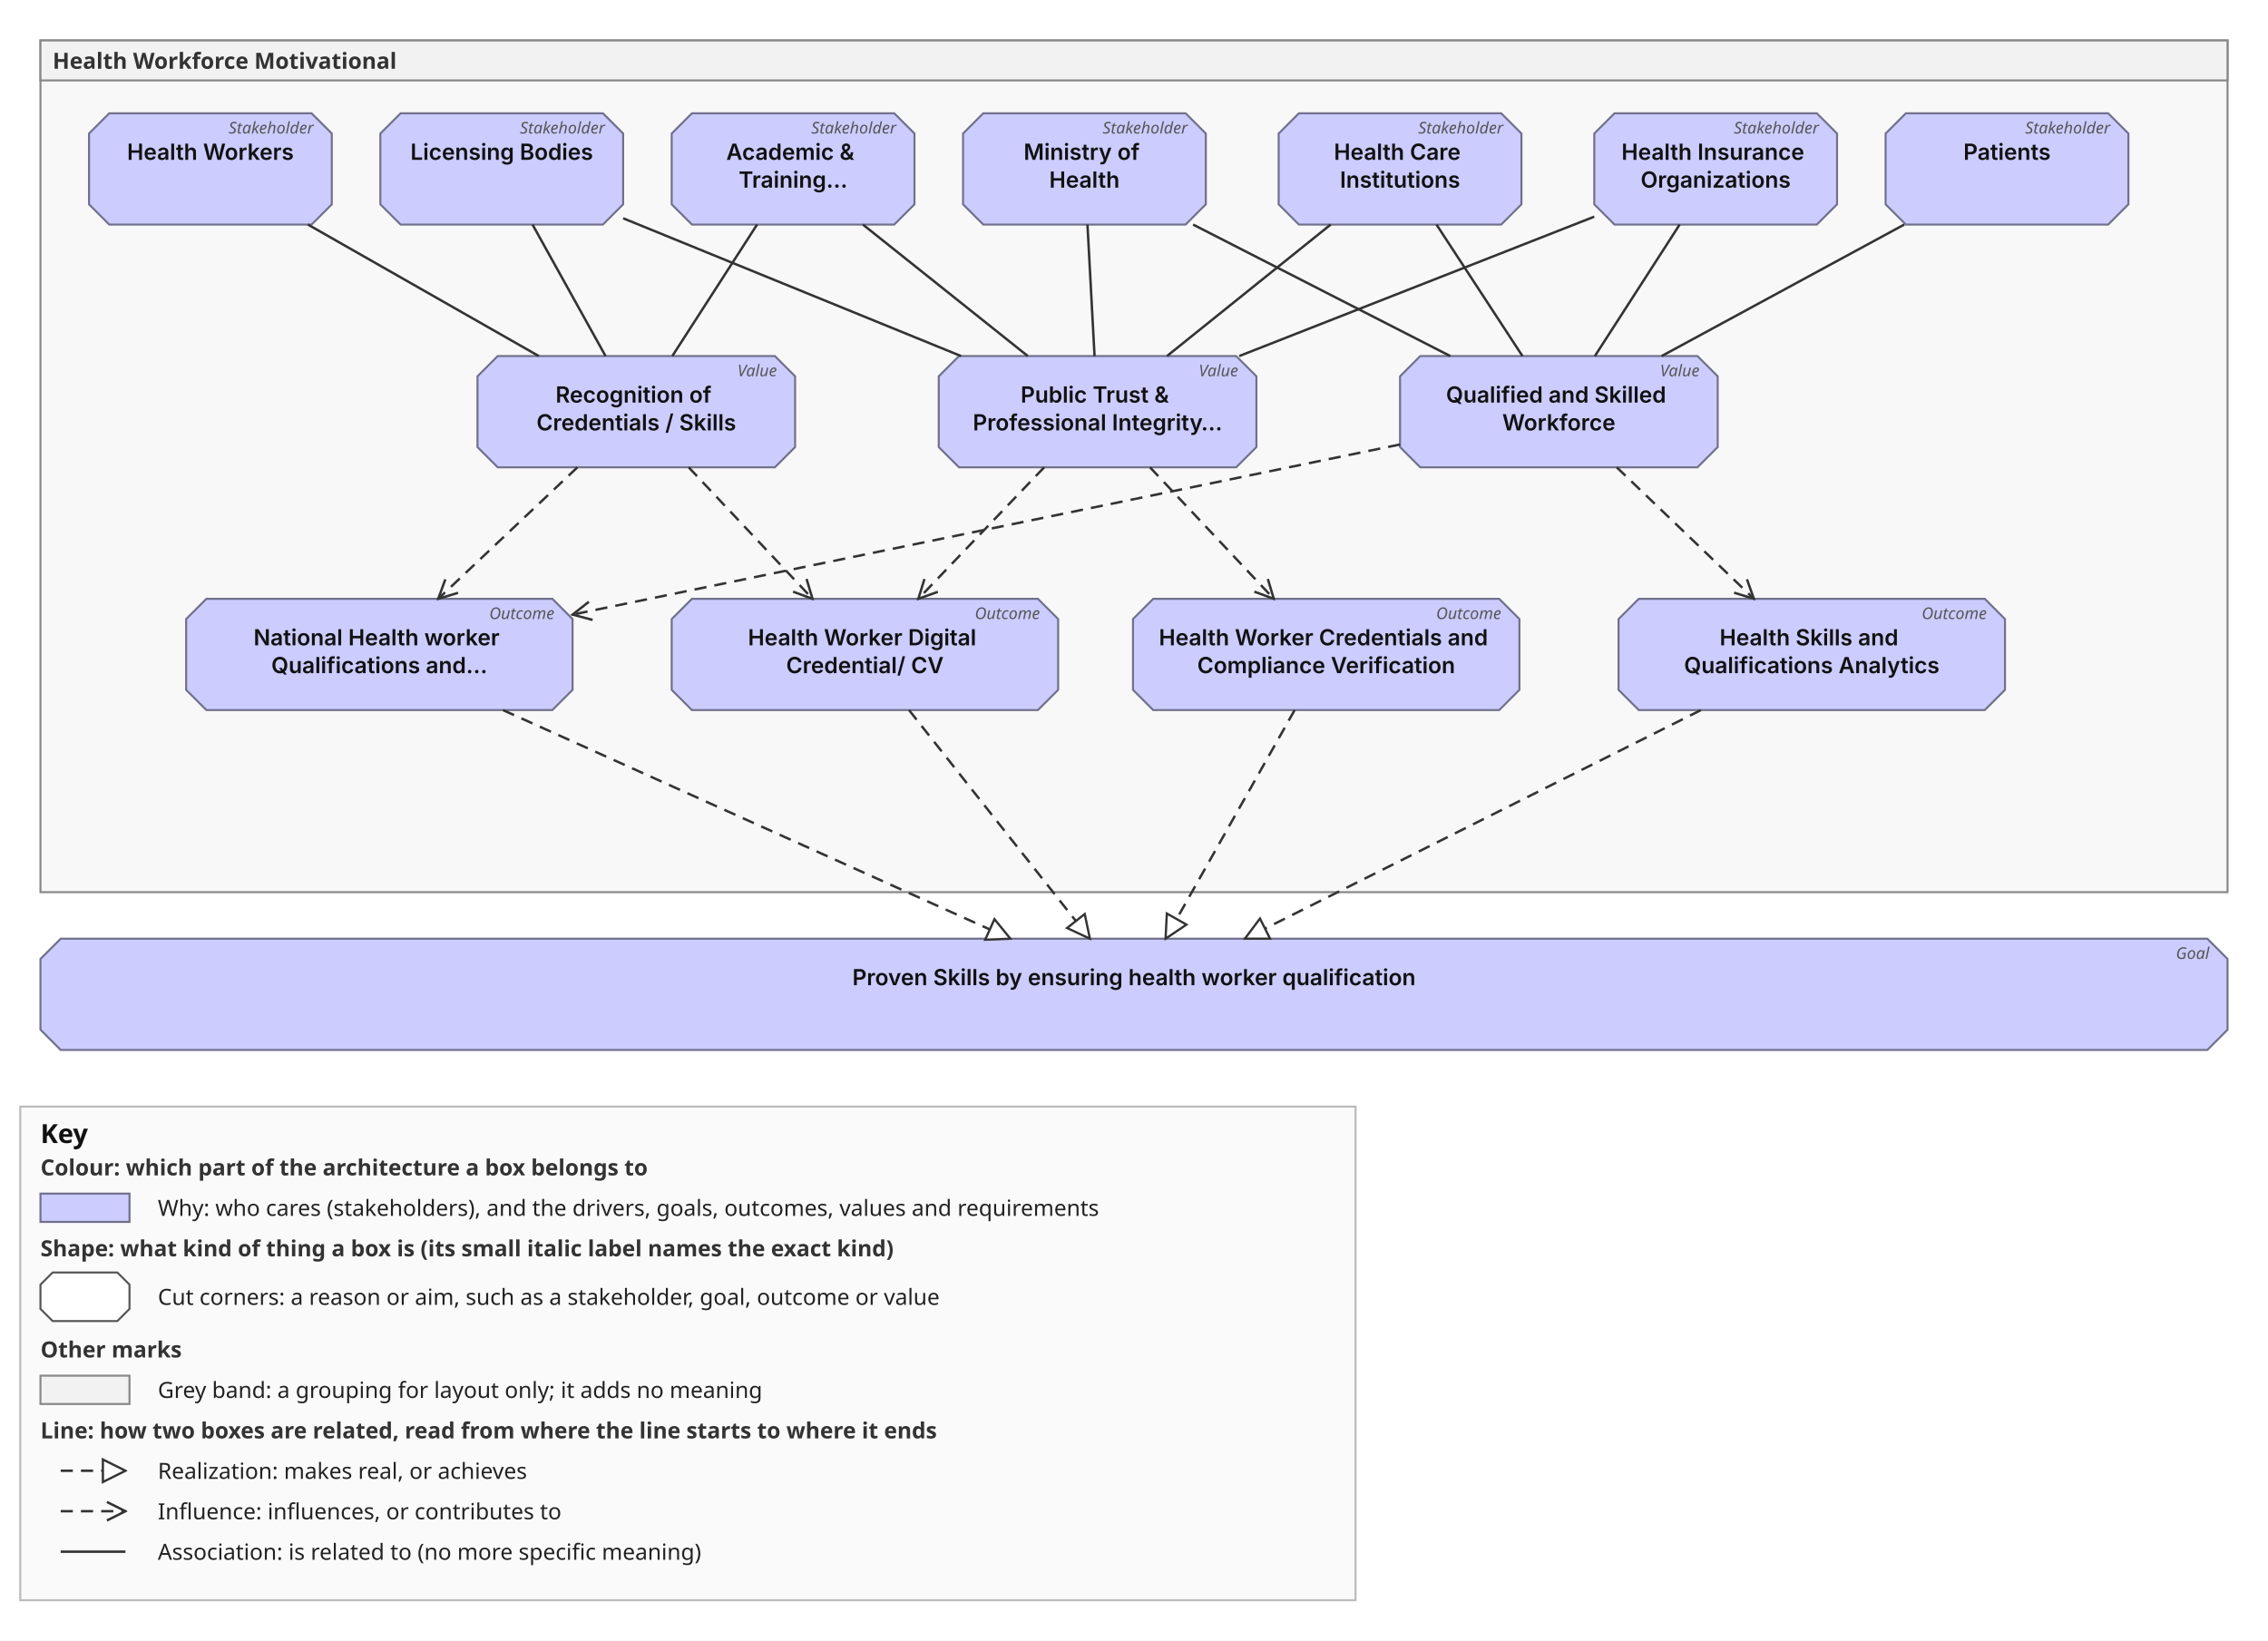
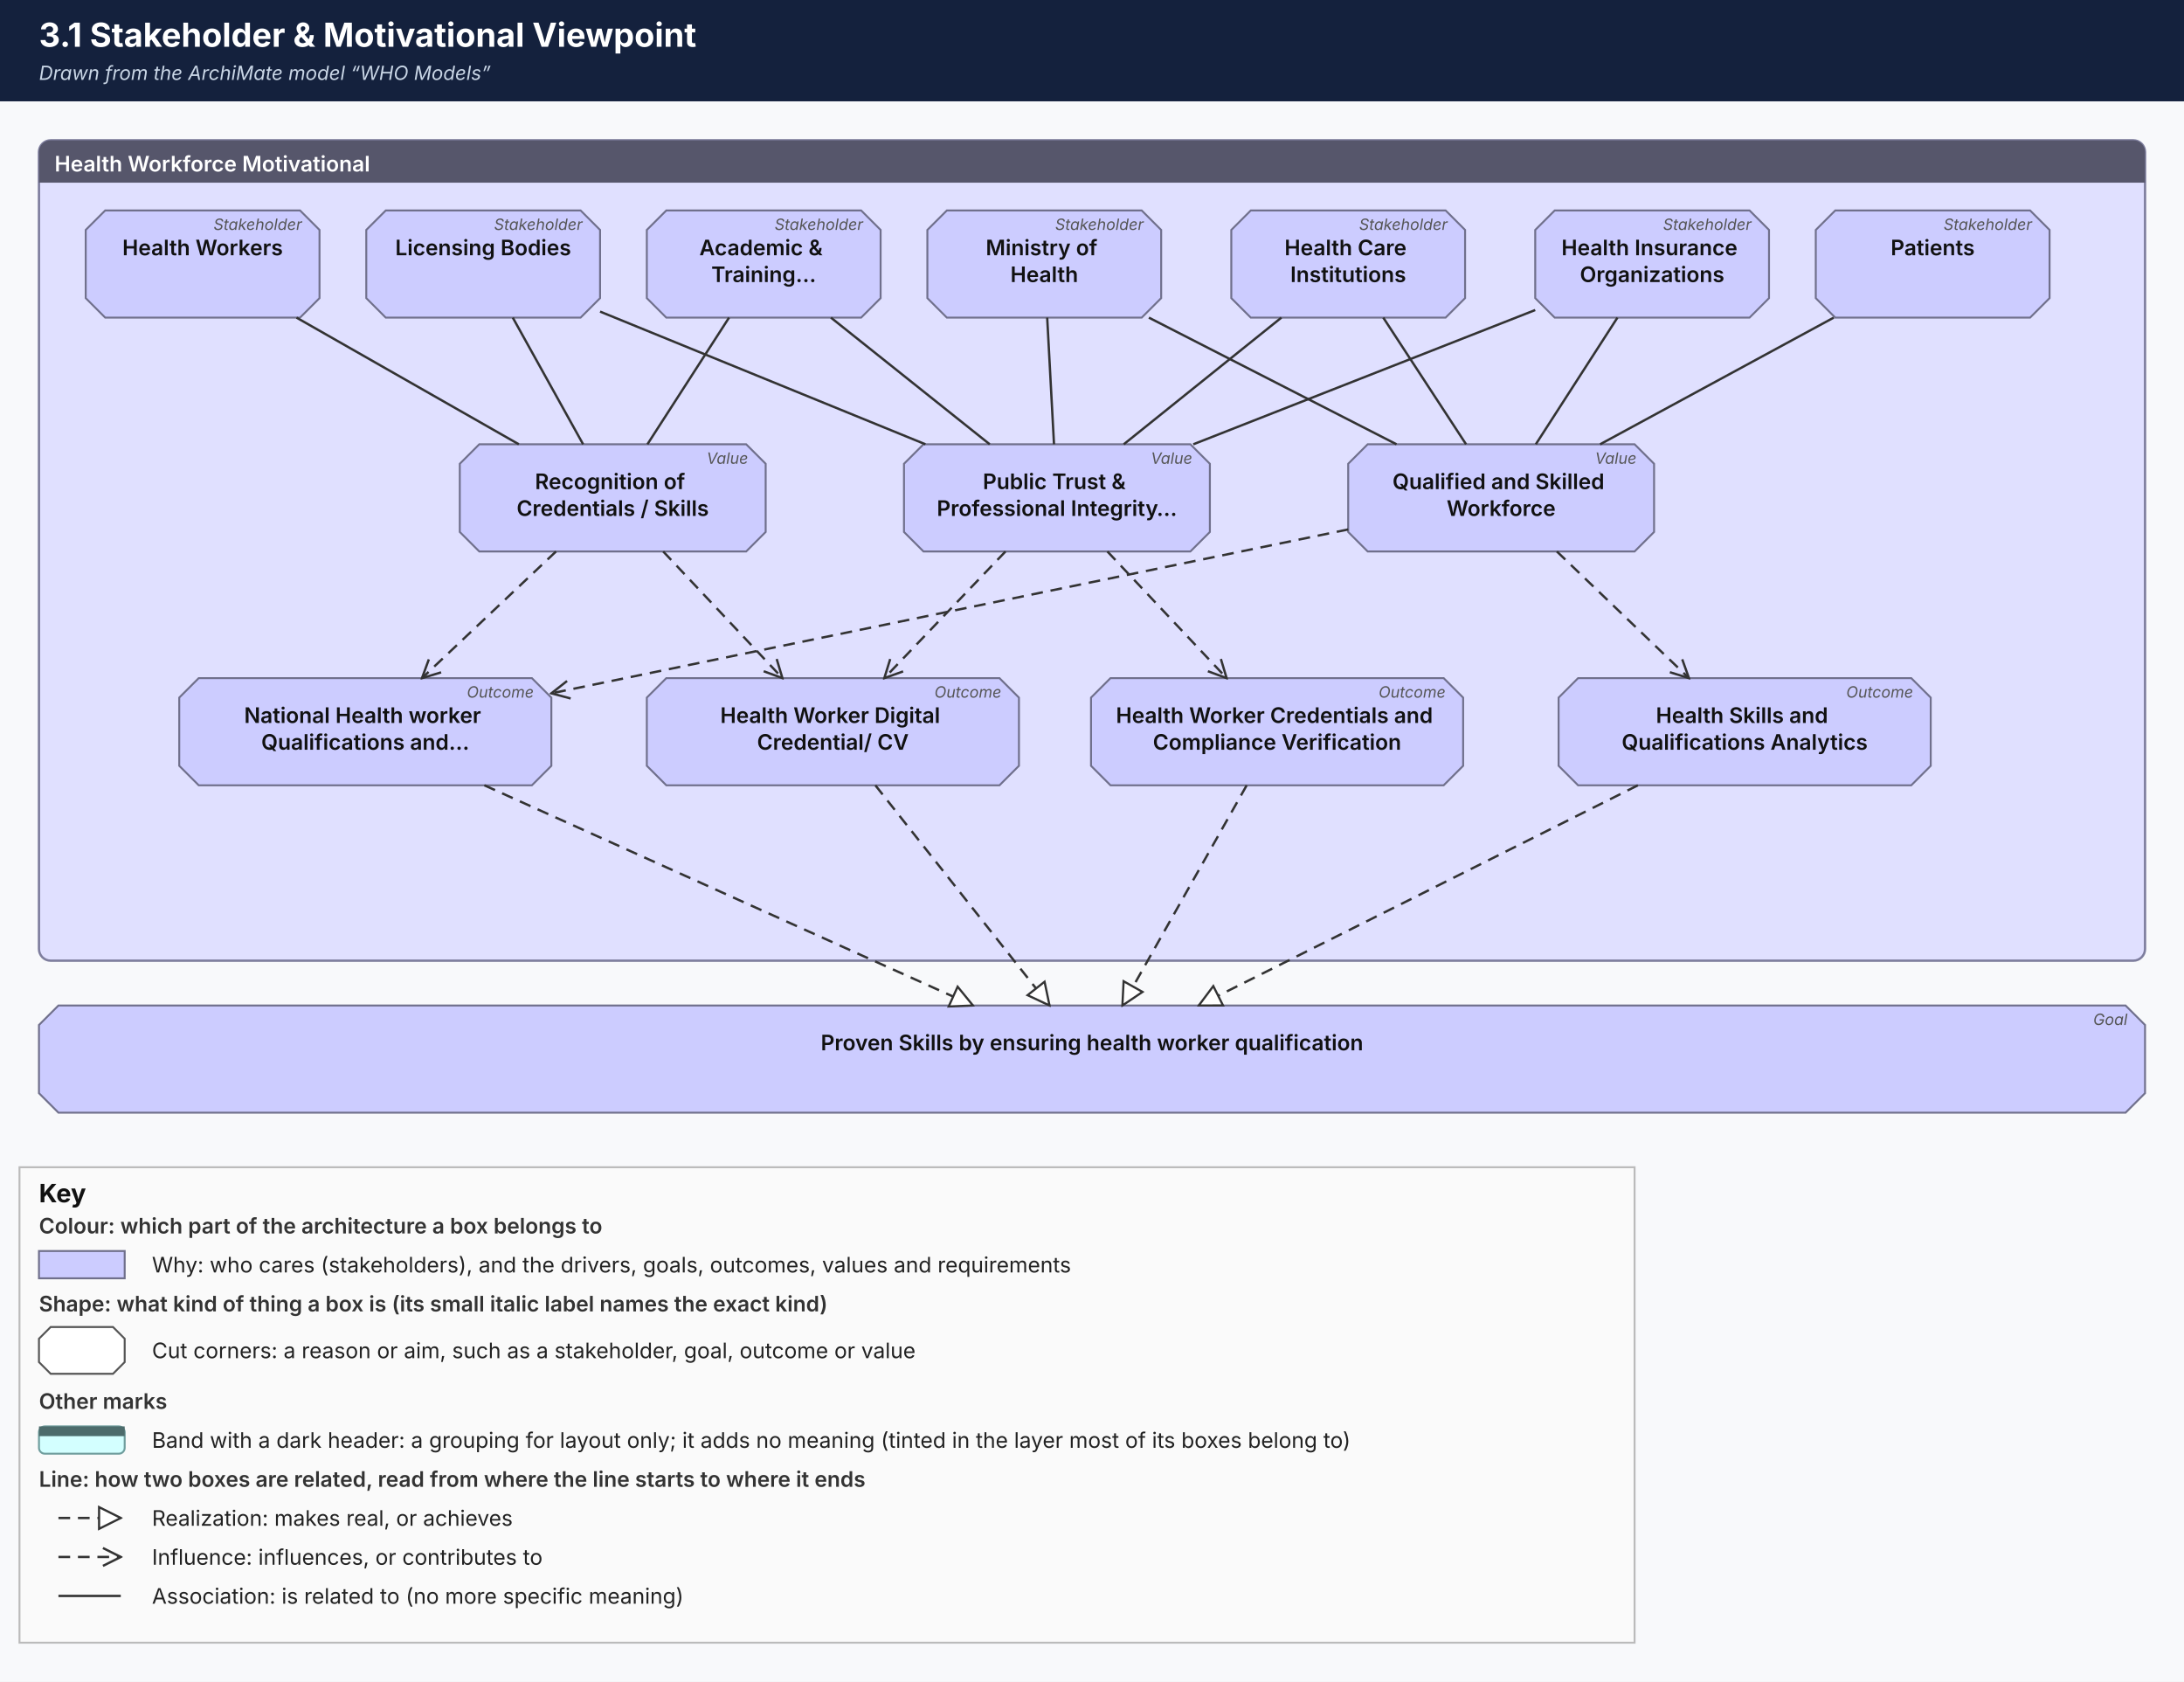
- <svg xmlns="http://www.w3.org/2000/svg" viewBox="115 76 1121 811" width="1121" height="811" role="img" aria-labelledby="av-title">
+ <svg xmlns="http://www.w3.org/2000/svg" viewBox="115 24 1121 863" width="1121" height="863" role="img" aria-labelledby="av-title">
  <style>
- .av-name{font:600 11px system-ui,-apple-system,"Segoe UI",sans-serif;fill:#111}
- .av-type{font:italic 8px system-ui,sans-serif;fill:#555}
- .av-group{font:600 11px system-ui,sans-serif;fill:#333}
- .av-note{font:10px system-ui,sans-serif;fill:#222}
- .av-key{font:11px system-ui,sans-serif;fill:#222}
- .av-keyh{font:600 11px system-ui,sans-serif;fill:#333}
- .av-keyt{font:700 13px system-ui,sans-serif;fill:#111}
- .av-rel{font:9px system-ui,sans-serif;fill:#333;paint-order:stroke;stroke:#fff;stroke-width:3px}
+ .av-name{font:600 11px Inter, "Segoe UI", system-ui, -apple-system, Helvetica, Arial, sans-serif;fill:#111}
+ .av-type{font:italic 8px Inter, "Segoe UI", system-ui, -apple-system, Helvetica, Arial, sans-serif;fill:#555}
+ .av-group{font:600 11px Inter, "Segoe UI", system-ui, -apple-system, Helvetica, Arial, sans-serif;fill:#333}
+ .av-note{font:10px Inter, "Segoe UI", system-ui, -apple-system, Helvetica, Arial, sans-serif;fill:#222}
+ .av-key{font:11px Inter, "Segoe UI", system-ui, -apple-system, Helvetica, Arial, sans-serif;fill:#222}
+ .av-keyh{font:600 11px Inter, "Segoe UI", system-ui, -apple-system, Helvetica, Arial, sans-serif;fill:#333}
+ .av-keyt{font:700 13px Inter, "Segoe UI", system-ui, -apple-system, Helvetica, Arial, sans-serif;fill:#111}
+ .av-rel{font:9px Inter, "Segoe UI", system-ui, -apple-system, Helvetica, Arial, sans-serif;fill:#333;paint-order:stroke;stroke:#fff;stroke-width:3px}
a:hover rect,a:hover polygon,a:focus rect,a:focus polygon{stroke:#06c;stroke-width:2.5}
</style>
  <defs>
    <marker id="arrow-open" viewBox="0 0 12 12" refX="11" refY="6" markerWidth="11" markerHeight="11" orient="auto-start-reverse" markerUnits="userSpaceOnUse">
      <path d="M1 1 L11 6 L1 11" fill="none" stroke="#333" stroke-width="1.3" />
    </marker>
    <marker id="arrow-filled" viewBox="0 0 12 12" refX="11" refY="6" markerWidth="11" markerHeight="11" orient="auto-start-reverse" markerUnits="userSpaceOnUse">
      <path d="M1 1 L11 6 L1 11 Z" fill="#333" />
    </marker>
    <marker id="arrow-small" viewBox="0 0 10 10" refX="9" refY="5" markerWidth="8" markerHeight="8" orient="auto-start-reverse" markerUnits="userSpaceOnUse">
      <path d="M1 1 L9 5 L1 9" fill="none" stroke="#333" stroke-width="1.2" />
    </marker>
    <marker id="triangle-hollow" viewBox="0 0 14 14" refX="13" refY="7" markerWidth="13" markerHeight="13" orient="auto-start-reverse" markerUnits="userSpaceOnUse">
      <path d="M1 1 L13 7 L1 13 Z" fill="#fff" stroke="#333" stroke-width="1.2" />
    </marker>
    <marker id="diamond-filled" viewBox="0 0 16 10" refX="1" refY="5" markerWidth="16" markerHeight="10" orient="auto-start-reverse" markerUnits="userSpaceOnUse">
      <path d="M1 5 L8 1 L15 5 L8 9 Z" fill="#333" />
    </marker>
    <marker id="diamond-hollow" viewBox="0 0 16 10" refX="1" refY="5" markerWidth="16" markerHeight="10" orient="auto-start-reverse" markerUnits="userSpaceOnUse">
      <path d="M1 5 L8 1 L15 5 L8 9 Z" fill="#fff" stroke="#333" stroke-width="1.2" />
    </marker>
    <marker id="dot" viewBox="0 0 8 8" refX="4" refY="4" markerWidth="7" markerHeight="7" orient="auto" markerUnits="userSpaceOnUse">
      <circle cx="4" cy="4" r="3.2" fill="#333" />
    </marker>
    <pattern id="missing" width="8" height="8" patternUnits="userSpaceOnUse" patternTransform="rotate(45)">
      <rect width="8" height="8" fill="#fff" />
      <line x1="0" y1="0" x2="0" y2="8" stroke="#d33" stroke-width="2" />
    </pattern>
  </defs>
-   <rect x="115" y="76" width="1121" height="811" fill="#fff" />
+   <rect x="115" y="24" width="1121" height="863" fill="#f8f9fb" />
+   <rect x="115" y="24" width="1121" height="52" fill="#14213d" />
+   <text x="135" y="48" style="font:700 17px Inter, &quot;Segoe UI&quot;, system-ui, -apple-system, Helvetica, Arial, sans-serif;fill:#fff">3.1 Stakeholder &amp; Motivational Viewpoint </text>
+   <text x="135" y="65" style="font:italic 10px Inter, &quot;Segoe UI&quot;, system-ui, -apple-system, Helvetica, Arial, sans-serif;fill:#c9d6e6">Drawn from the ArchiMate model “WHO Models”</text>
  <g class="av-g">
-     <rect x="135" y="96" width="1081" height="421" fill="#f2f2f2" fill-opacity=".55" stroke="#888" />
-     <rect x="135" y="96" width="1081" height="19.75" fill="#f2f2f2" stroke="#888" />
-     <text class="av-group" x="141" y="110">Health Workforce Motivational</text>
+     <rect x="135" y="96" width="1081" height="421" rx="6" fill="#e0e0ff" stroke="#7e7e9e" stroke-width="1.2" />
+     <path d="M135 102 a6 6 0 0 1 6 -6 h1069 a6 6 0 0 1 6 6 v15.75 h-1081 z" fill="#56566b" />
+     <text class="av-group" x="143" y="112" style="fill:#fff">Health Workforce Motivational</text>
  </g>
  <a href="../../../en/dpi-h-ra/archimate/0.2.0-draft.1/elements/health-workers-72c2/" target="_top">
    <polygon points="169,132 269,132 279,142 279,177 269,187 169,187 159,177 159,142" fill="#ccccff" stroke="#70708c" stroke-width="1" />
    <text class="av-type" x="270" y="142" text-anchor="end">Stakeholder</text>
    <text class="av-name" x="219" y="155" text-anchor="middle">
      <tspan x="219" dy="0">Health Workers</tspan>
    </text>
  </a>
  <a href="../../../en/dpi-h-ra/archimate/0.2.0-draft.1/elements/national-health-worker-qualifications-and-credentials/" target="_top">
    <polygon points="217,372 388,372 398,382 398,417 388,427 217,427 207,417 207,382" fill="#ccccff" stroke="#70708c" stroke-width="1" />
    <text class="av-type" x="389" y="382" text-anchor="end">Outcome</text>
    <text class="av-name" x="302.5" y="395" text-anchor="middle">
      <tspan x="302.5" dy="0">National Health worker</tspan>
      <tspan x="302.5" dy="13.75">Qualifications and…</tspan>
    </text>
  </a>
  <a href="../../../en/dpi-h-ra/archimate/0.2.0-draft.1/elements/health-worker-digital-credential-cv/" target="_top">
    <polygon points="457,372 628,372 638,382 638,417 628,427 457,427 447,417 447,382" fill="#ccccff" stroke="#70708c" stroke-width="1" />
    <text class="av-type" x="629" y="382" text-anchor="end">Outcome</text>
    <text class="av-name" x="542.5" y="395" text-anchor="middle">
      <tspan x="542.5" dy="0">Health Worker Digital</tspan>
      <tspan x="542.5" dy="13.75">Credential/ CV</tspan>
    </text>
  </a>
  <a href="../../../en/dpi-h-ra/archimate/0.2.0-draft.1/elements/health-worker-credentials-and-compliance-verification/" target="_top">
    <polygon points="685,372 856,372 866,382 866,417 856,427 685,427 675,417 675,382" fill="#ccccff" stroke="#70708c" stroke-width="1" />
    <text class="av-type" x="857" y="382" text-anchor="end">Outcome</text>
    <text class="av-name" x="770.5" y="395" text-anchor="middle">
      <tspan x="770.5" dy="0">Health Worker Credentials and</tspan>
      <tspan x="770.5" dy="13.75">Compliance Verification</tspan>
    </text>
  </a>
  <a href="../../../en/dpi-h-ra/archimate/0.2.0-draft.1/elements/health-skills-and-qualifications-analytics/" target="_top">
    <polygon points="925,372 1096,372 1106,382 1106,417 1096,427 925,427 915,417 915,382" fill="#ccccff" stroke="#70708c" stroke-width="1" />
    <text class="av-type" x="1097" y="382" text-anchor="end">Outcome</text>
    <text class="av-name" x="1010.5" y="395" text-anchor="middle">
      <tspan x="1010.5" dy="0">Health Skills and</tspan>
      <tspan x="1010.5" dy="13.75">Qualifications Analytics</tspan>
    </text>
  </a>
  <a href="../../../en/dpi-h-ra/archimate/0.2.0-draft.1/elements/licensing-bodies-684f/" target="_top">
    <polygon points="313,132 413,132 423,142 423,177 413,187 313,187 303,177 303,142" fill="#ccccff" stroke="#70708c" stroke-width="1" />
    <text class="av-type" x="414" y="142" text-anchor="end">Stakeholder</text>
    <text class="av-name" x="363" y="155" text-anchor="middle">
      <tspan x="363" dy="0">Licensing Bodies</tspan>
    </text>
  </a>
  <a href="../../../en/dpi-h-ra/archimate/0.2.0-draft.1/elements/academic-training-institutions-3f4c/" target="_top">
    <polygon points="457,132 557,132 567,142 567,177 557,187 457,187 447,177 447,142" fill="#ccccff" stroke="#70708c" stroke-width="1" />
    <text class="av-type" x="558" y="142" text-anchor="end">Stakeholder</text>
    <text class="av-name" x="507" y="155" text-anchor="middle">
      <tspan x="507" dy="0">Academic &amp;</tspan>
      <tspan x="507" dy="13.75">Training…</tspan>
    </text>
  </a>
  <a href="../../../en/dpi-h-ra/archimate/0.2.0-draft.1/elements/recognition-of-credentials-skills/" target="_top">
    <polygon points="361,252 498,252 508,262 508,297 498,307 361,307 351,297 351,262" fill="#ccccff" stroke="#70708c" stroke-width="1" />
    <text class="av-type" x="499" y="262" text-anchor="end">Value</text>
    <text class="av-name" x="429.5" y="275" text-anchor="middle">
      <tspan x="429.5" dy="0">Recognition of</tspan>
      <tspan x="429.5" dy="13.75">Credentials / Skills</tspan>
    </text>
  </a>
  <a href="../../../en/dpi-h-ra/archimate/0.2.0-draft.1/elements/ministry-of-health-8779/" target="_top">
    <polygon points="601,132 701,132 711,142 711,177 701,187 601,187 591,177 591,142" fill="#ccccff" stroke="#70708c" stroke-width="1" />
    <text class="av-type" x="702" y="142" text-anchor="end">Stakeholder</text>
    <text class="av-name" x="651" y="155" text-anchor="middle">
      <tspan x="651" dy="0">Ministry of</tspan>
      <tspan x="651" dy="13.75">Health</tspan>
    </text>
  </a>
  <a href="../../../en/dpi-h-ra/archimate/0.2.0-draft.1/elements/health-care-institutions/" target="_top">
    <polygon points="757,132 857,132 867,142 867,177 857,187 757,187 747,177 747,142" fill="#ccccff" stroke="#70708c" stroke-width="1" />
    <text class="av-type" x="858" y="142" text-anchor="end">Stakeholder</text>
    <text class="av-name" x="807" y="155" text-anchor="middle">
      <tspan x="807" dy="0">Health Care</tspan>
      <tspan x="807" dy="13.75">Institutions</tspan>
    </text>
  </a>
  <a href="../../../en/dpi-h-ra/archimate/0.2.0-draft.1/elements/health-insurance-organizations/" target="_top">
    <polygon points="913,132 1013,132 1023,142 1023,177 1013,187 913,187 903,177 903,142" fill="#ccccff" stroke="#70708c" stroke-width="1" />
    <text class="av-type" x="1014" y="142" text-anchor="end">Stakeholder</text>
    <text class="av-name" x="963" y="155" text-anchor="middle">
      <tspan x="963" dy="0">Health Insurance</tspan>
      <tspan x="963" dy="13.75">Organizations</tspan>
    </text>
  </a>
  <a href="../../../en/dpi-h-ra/archimate/0.2.0-draft.1/elements/qualified-and-skilled-workforce/" target="_top">
    <polygon points="817,252 954,252 964,262 964,297 954,307 817,307 807,297 807,262" fill="#ccccff" stroke="#70708c" stroke-width="1" />
    <text class="av-type" x="955" y="262" text-anchor="end">Value</text>
    <text class="av-name" x="885.5" y="275" text-anchor="middle">
      <tspan x="885.5" dy="0">Qualified and Skilled</tspan>
      <tspan x="885.5" dy="13.75">Workforce</tspan>
    </text>
  </a>
  <a href="../../../en/dpi-h-ra/archimate/0.2.0-draft.1/elements/patients/" target="_top">
    <polygon points="1057,132 1157,132 1167,142 1167,177 1157,187 1057,187 1047,177 1047,142" fill="#ccccff" stroke="#70708c" stroke-width="1" />
    <text class="av-type" x="1158" y="142" text-anchor="end">Stakeholder</text>
    <text class="av-name" x="1107" y="155" text-anchor="middle">
      <tspan x="1107" dy="0">Patients</tspan>
    </text>
  </a>
  <a href="../../../en/dpi-h-ra/archimate/0.2.0-draft.1/elements/public-trust-professional-integrity-verification/" target="_top">
    <polygon points="589,252 726,252 736,262 736,297 726,307 589,307 579,297 579,262" fill="#ccccff" stroke="#70708c" stroke-width="1" />
    <text class="av-type" x="727" y="262" text-anchor="end">Value</text>
    <text class="av-name" x="657.5" y="275" text-anchor="middle">
      <tspan x="657.5" dy="0">Public Trust &amp;</tspan>
      <tspan x="657.5" dy="13.75">Professional Integrity…</tspan>
    </text>
  </a>
  <a href="../../../en/dpi-h-ra/archimate/0.2.0-draft.1/elements/proven-skills-by-ensuring-health-worker-qualification/" target="_top">
    <polygon points="145,540 1206,540 1216,550 1216,585 1206,595 145,595 135,585 135,550" fill="#ccccff" stroke="#70708c" stroke-width="1" />
    <text class="av-type" x="1207" y="550" text-anchor="end">Goal</text>
    <text class="av-name" x="675.5" y="563" text-anchor="middle">
      <tspan x="675.5" dy="0">Proven Skills by ensuring health worker qualification</tspan>
    </text>
  </a>
  <a href="../../../en/dpi-h-ra/archimate/0.2.0-draft.1/relationships/id-d50020d5a53e4ce3b132bcdde94e8fd5/" target="_top">
    <path d="M267.2 187 L381.3 252" fill="none" stroke="#333" stroke-width="1.2" />
    <path d="M267.2 187 L381.3 252" fill="none" stroke="transparent" stroke-width="8" />
  </a>
  <a href="../../../en/dpi-h-ra/archimate/0.2.0-draft.1/relationships/id-5f806c4174744b50b0d7a89cd85c5951/" target="_top">
    <path d="M363.6 427 L614.4 540" fill="none" stroke="#333" stroke-width="1.2" stroke-dasharray="6 4" marker-end="url(#triangle-hollow)" />
    <path d="M363.6 427 L614.4 540" fill="none" stroke="transparent" stroke-width="8" />
  </a>
  <a href="../../../en/dpi-h-ra/archimate/0.2.0-draft.1/relationships/id-2e9ce8d75b1145cca2a9418c7443a5f4/" target="_top">
    <path d="M564.3 427 L653.7 540" fill="none" stroke="#333" stroke-width="1.2" stroke-dasharray="6 4" marker-end="url(#triangle-hollow)" />
    <path d="M564.3 427 L653.7 540" fill="none" stroke="transparent" stroke-width="8" />
  </a>
  <a href="../../../en/dpi-h-ra/archimate/0.2.0-draft.1/relationships/id-55039278bcae499f8d2de7721d8c8015/" target="_top">
    <path d="M754.9 427 L691.1 540" fill="none" stroke="#333" stroke-width="1.2" stroke-dasharray="6 4" marker-end="url(#triangle-hollow)" />
    <path d="M754.9 427 L691.1 540" fill="none" stroke="transparent" stroke-width="8" />
  </a>
  <a href="../../../en/dpi-h-ra/archimate/0.2.0-draft.1/relationships/id-8e8eb6d6f82446c18e75b69a69416f1c/" target="_top">
    <path d="M955.7 427 L730.3 540" fill="none" stroke="#333" stroke-width="1.2" stroke-dasharray="6 4" marker-end="url(#triangle-hollow)" />
    <path d="M955.7 427 L730.3 540" fill="none" stroke="transparent" stroke-width="8" />
  </a>
  <a href="../../../en/dpi-h-ra/archimate/0.2.0-draft.1/relationships/id-a6422b0438d241f8a8a2c4fe8bf06204/" target="_top">
    <path d="M423 183.9 L590 252" fill="none" stroke="#333" stroke-width="1.2" />
    <path d="M423 183.9 L590 252" fill="none" stroke="transparent" stroke-width="8" />
  </a>
  <a href="../../../en/dpi-h-ra/archimate/0.2.0-draft.1/relationships/id-f43e215d59424b50902bbe2ec9901d6c/" target="_top">
    <path d="M378.2 187 L414.3 252" fill="none" stroke="#333" stroke-width="1.2" />
    <path d="M378.2 187 L414.3 252" fill="none" stroke="transparent" stroke-width="8" />
  </a>
  <a href="../../../en/dpi-h-ra/archimate/0.2.0-draft.1/relationships/id-ea723fef4c504f9e9eb7dff1161f6cff/" target="_top">
    <path d="M541.5 187 L623 252" fill="none" stroke="#333" stroke-width="1.2" />
    <path d="M541.5 187 L623 252" fill="none" stroke="transparent" stroke-width="8" />
  </a>
  <a href="../../../en/dpi-h-ra/archimate/0.2.0-draft.1/relationships/id-1e772de354aa46b38fb3f75085b769c9/" target="_top">
    <path d="M489.2 187 L447.3 252" fill="none" stroke="#333" stroke-width="1.2" />
    <path d="M489.2 187 L447.3 252" fill="none" stroke="transparent" stroke-width="8" />
  </a>
  <a href="../../../en/dpi-h-ra/archimate/0.2.0-draft.1/relationships/id-fd230c52c906400ebe4ccce86f7d491f/" target="_top">
    <path d="M455.4 307 L516.6 372" fill="none" stroke="#333" stroke-width="1.2" stroke-dasharray="6 4" marker-end="url(#arrow-open)" />
    <path d="M455.4 307 L516.6 372" fill="none" stroke="transparent" stroke-width="8" />
  </a>
  <a href="../../../en/dpi-h-ra/archimate/0.2.0-draft.1/relationships/id-076c65affe10442d89008adbed3bb3d9/" target="_top">
    <path d="M400.4 307 L331.6 372" fill="none" stroke="#333" stroke-width="1.2" stroke-dasharray="6 4" marker-end="url(#arrow-open)" />
    <path d="M400.4 307 L331.6 372" fill="none" stroke="transparent" stroke-width="8" />
  </a>
  <a href="../../../en/dpi-h-ra/archimate/0.2.0-draft.1/relationships/id-295817b9c965489b97eb3a12815e5104/" target="_top">
    <path d="M652.5 187 L656 252" fill="none" stroke="#333" stroke-width="1.2" />
    <path d="M652.5 187 L656 252" fill="none" stroke="transparent" stroke-width="8" />
  </a>
  <a href="../../../en/dpi-h-ra/archimate/0.2.0-draft.1/relationships/id-0d40934450fb44f58f1b153bf3aa7896/" target="_top">
    <path d="M704.7 187 L831.8 252" fill="none" stroke="#333" stroke-width="1.2" />
    <path d="M704.7 187 L831.8 252" fill="none" stroke="transparent" stroke-width="8" />
  </a>
  <a href="../../../en/dpi-h-ra/archimate/0.2.0-draft.1/relationships/id-63ad048803f84e58970cc1f292a9bbfd/" target="_top">
    <path d="M772.7 187 L691.8 252" fill="none" stroke="#333" stroke-width="1.2" />
    <path d="M772.7 187 L691.8 252" fill="none" stroke="transparent" stroke-width="8" />
  </a>
  <a href="../../../en/dpi-h-ra/archimate/0.2.0-draft.1/relationships/id-77362a33526f4639ac0105a8d4003b5b/" target="_top">
    <path d="M825 187 L867.5 252" fill="none" stroke="#333" stroke-width="1.2" />
    <path d="M825 187 L867.5 252" fill="none" stroke="transparent" stroke-width="8" />
  </a>
  <a href="../../../en/dpi-h-ra/archimate/0.2.0-draft.1/relationships/id-b0f8b02cbb2745a0910d36ccbe8ca6b4/" target="_top">
    <path d="M903 183.1 L727.5 252" fill="none" stroke="#333" stroke-width="1.2" />
    <path d="M903 183.1 L727.5 252" fill="none" stroke="transparent" stroke-width="8" />
  </a>
  <a href="../../../en/dpi-h-ra/archimate/0.2.0-draft.1/relationships/id-cd1124e8a92049bd93a1a7dbea20bf33/" target="_top">
    <path d="M945.2 187 L903.3 252" fill="none" stroke="#333" stroke-width="1.2" />
    <path d="M945.2 187 L903.3 252" fill="none" stroke="transparent" stroke-width="8" />
  </a>
  <a href="../../../en/dpi-h-ra/archimate/0.2.0-draft.1/relationships/id-fc7edff5318f4051865be1df50afb870/" target="_top">
    <path d="M807 295.7 L398 379.8" fill="none" stroke="#333" stroke-width="1.2" stroke-dasharray="6 4" marker-end="url(#arrow-open)" />
    <path d="M807 295.7 L398 379.8" fill="none" stroke="transparent" stroke-width="8" />
  </a>
  <a href="../../../en/dpi-h-ra/archimate/0.2.0-draft.1/relationships/id-6e31a5732ad84cf39b638b3f6f9da8fd/" target="_top">
    <path d="M914.1 307 L981.9 372" fill="none" stroke="#333" stroke-width="1.2" stroke-dasharray="6 4" marker-end="url(#arrow-open)" />
    <path d="M914.1 307 L981.9 372" fill="none" stroke="transparent" stroke-width="8" />
  </a>
  <a href="../../../en/dpi-h-ra/archimate/0.2.0-draft.1/relationships/id-a37a36cf7b1e4943bec1a4603c354159/" target="_top">
    <path d="M1056.2 187 L936.3 252" fill="none" stroke="#333" stroke-width="1.2" />
    <path d="M1056.2 187 L936.3 252" fill="none" stroke="transparent" stroke-width="8" />
  </a>
  <a href="../../../en/dpi-h-ra/archimate/0.2.0-draft.1/relationships/id-ef8ba4c8365d48259ba99720bba1191a/" target="_top">
    <path d="M631.1 307 L568.9 372" fill="none" stroke="#333" stroke-width="1.2" stroke-dasharray="6 4" marker-end="url(#arrow-open)" />
    <path d="M631.1 307 L568.9 372" fill="none" stroke="transparent" stroke-width="8" />
  </a>
  <a href="../../../en/dpi-h-ra/archimate/0.2.0-draft.1/relationships/id-6d3175d60bec4c2f84f94144146e2a83/" target="_top">
    <path d="M683.4 307 L744.6 372" fill="none" stroke="#333" stroke-width="1.2" stroke-dasharray="6 4" marker-end="url(#arrow-open)" />
    <path d="M683.4 307 L744.6 372" fill="none" stroke="transparent" stroke-width="8" />
  </a>
  <g class="av-legend">
-     <rect x="125" y="623" width="660" height="244" fill="#fafafa" stroke="#bbb" />
+     <rect x="125" y="623" width="829" height="244" fill="#fafafa" stroke="#bbb" />
    <text class="av-keyt" x="135" y="641">Key</text>
    <text class="av-keyh" x="135" y="657">Colour: which part of the architecture a box belongs to</text>
    <rect x="135" y="666" width="44" height="14" fill="#ccccff" stroke="#70708c" />
    <text class="av-key" x="193" y="677">Why: who cares (stakeholders), and the drivers, goals, outcomes, values and requirements</text>
    <text class="av-keyh" x="135" y="697">Shape: what kind of thing a box is (its small italic label names the exact kind)</text>
    <polygon points="141,705 173,705 179,711 179,723 173,729 141,729 135,723 135,711" fill="#fff" stroke="#555" />
    <text class="av-key" x="193" y="721">Cut corners: a reason or aim, such as a stakeholder, goal, outcome or value</text>
    <text class="av-keyh" x="135" y="747">Other marks</text>
-     <rect x="135" y="756" width="44" height="14" fill="#f2f2f2" stroke="#888" />
-     <text class="av-key" x="193" y="767">Grey band: a grouping for layout only; it adds no meaning</text>
+     <rect x="135" y="756" width="44" height="14" rx="3" fill="#d3ffff" stroke="#709e9e" />
+     <rect x="135" y="756" width="44" height="5" fill="#4c6b6b" />
+     <text class="av-key" x="193" y="767">Band with a dark header: a grouping for layout only; it adds no meaning (tinted in the layer most of its boxes belong to)</text>
    <text class="av-keyh" x="135" y="787">Line: how two boxes are related, read from where the line starts to where it ends</text>
    <path d="M145 803 L177 803" fill="none" stroke="#333" stroke-width="1.2" stroke-dasharray="6 4" marker-end="url(#triangle-hollow)" />
    <text class="av-key" x="193" y="807">Realization: makes real, or achieves</text>
    <path d="M145 823 L177 823" fill="none" stroke="#333" stroke-width="1.2" stroke-dasharray="6 4" marker-end="url(#arrow-open)" />
    <text class="av-key" x="193" y="827">Influence: influences, or contributes to</text>
    <path d="M145 843 L177 843" fill="none" stroke="#333" stroke-width="1.2" />
    <text class="av-key" x="193" y="847">Association: is related to (no more specific meaning)</text>
  </g>
</svg>
